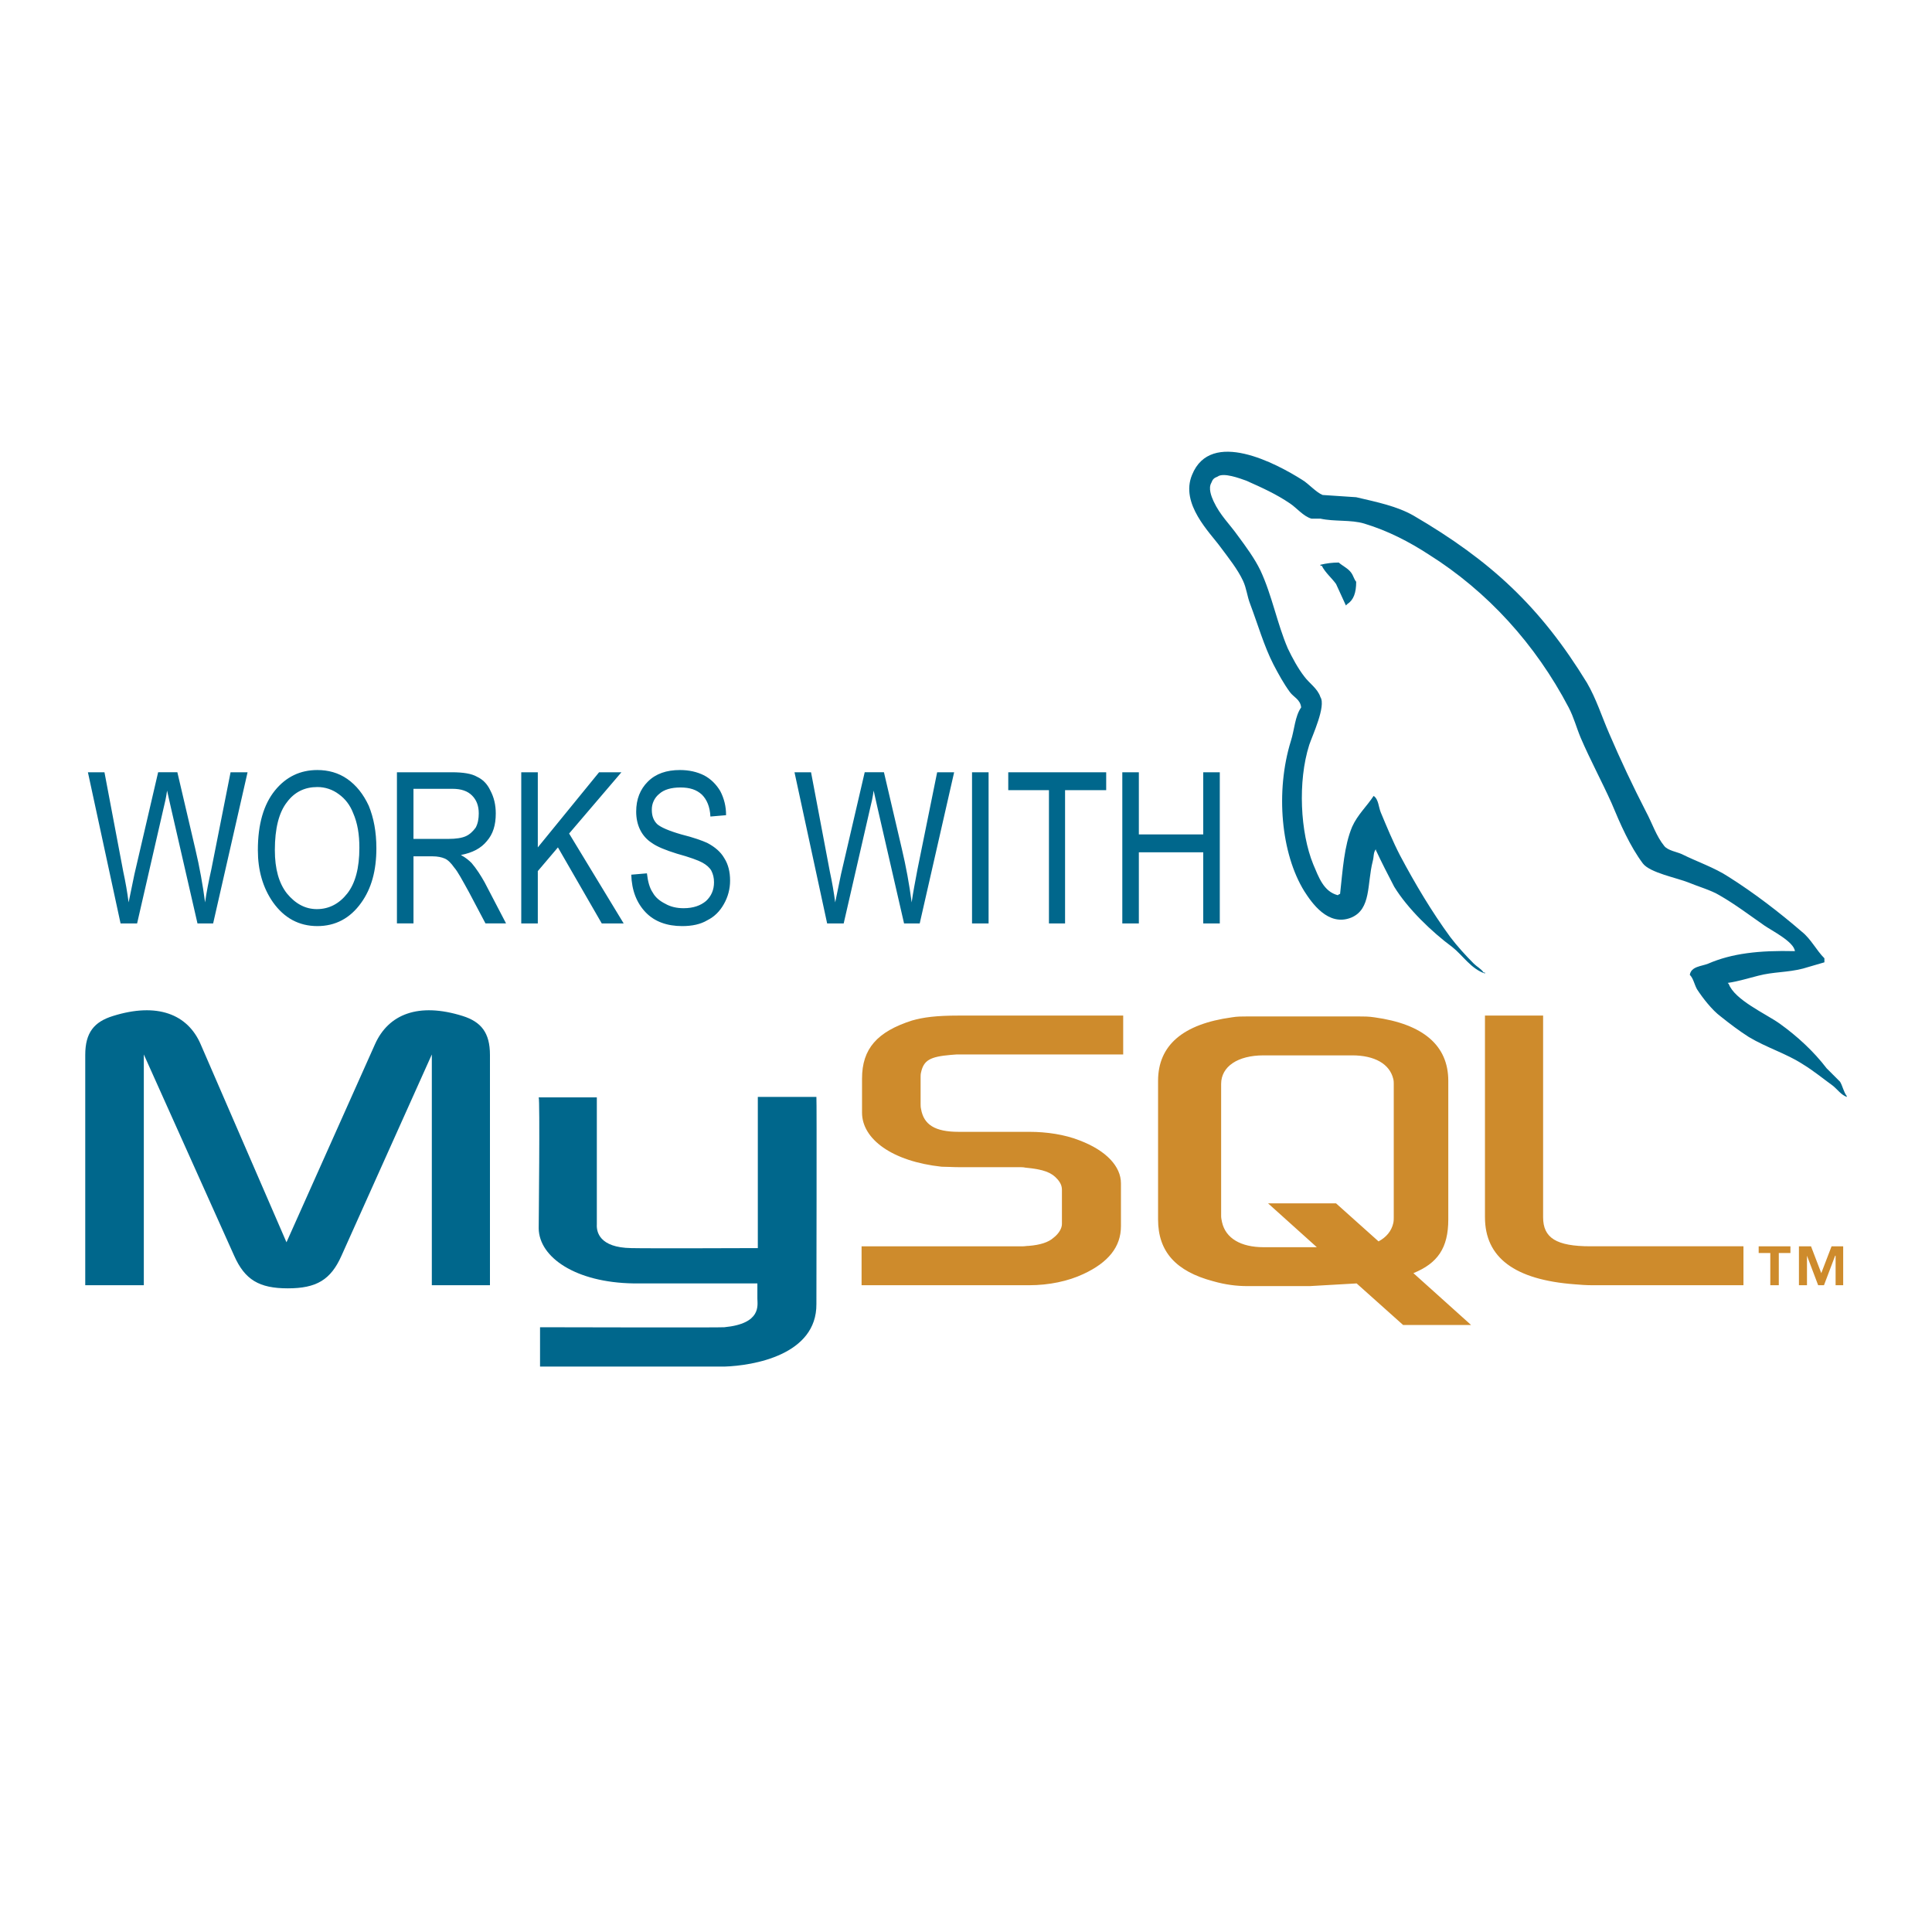
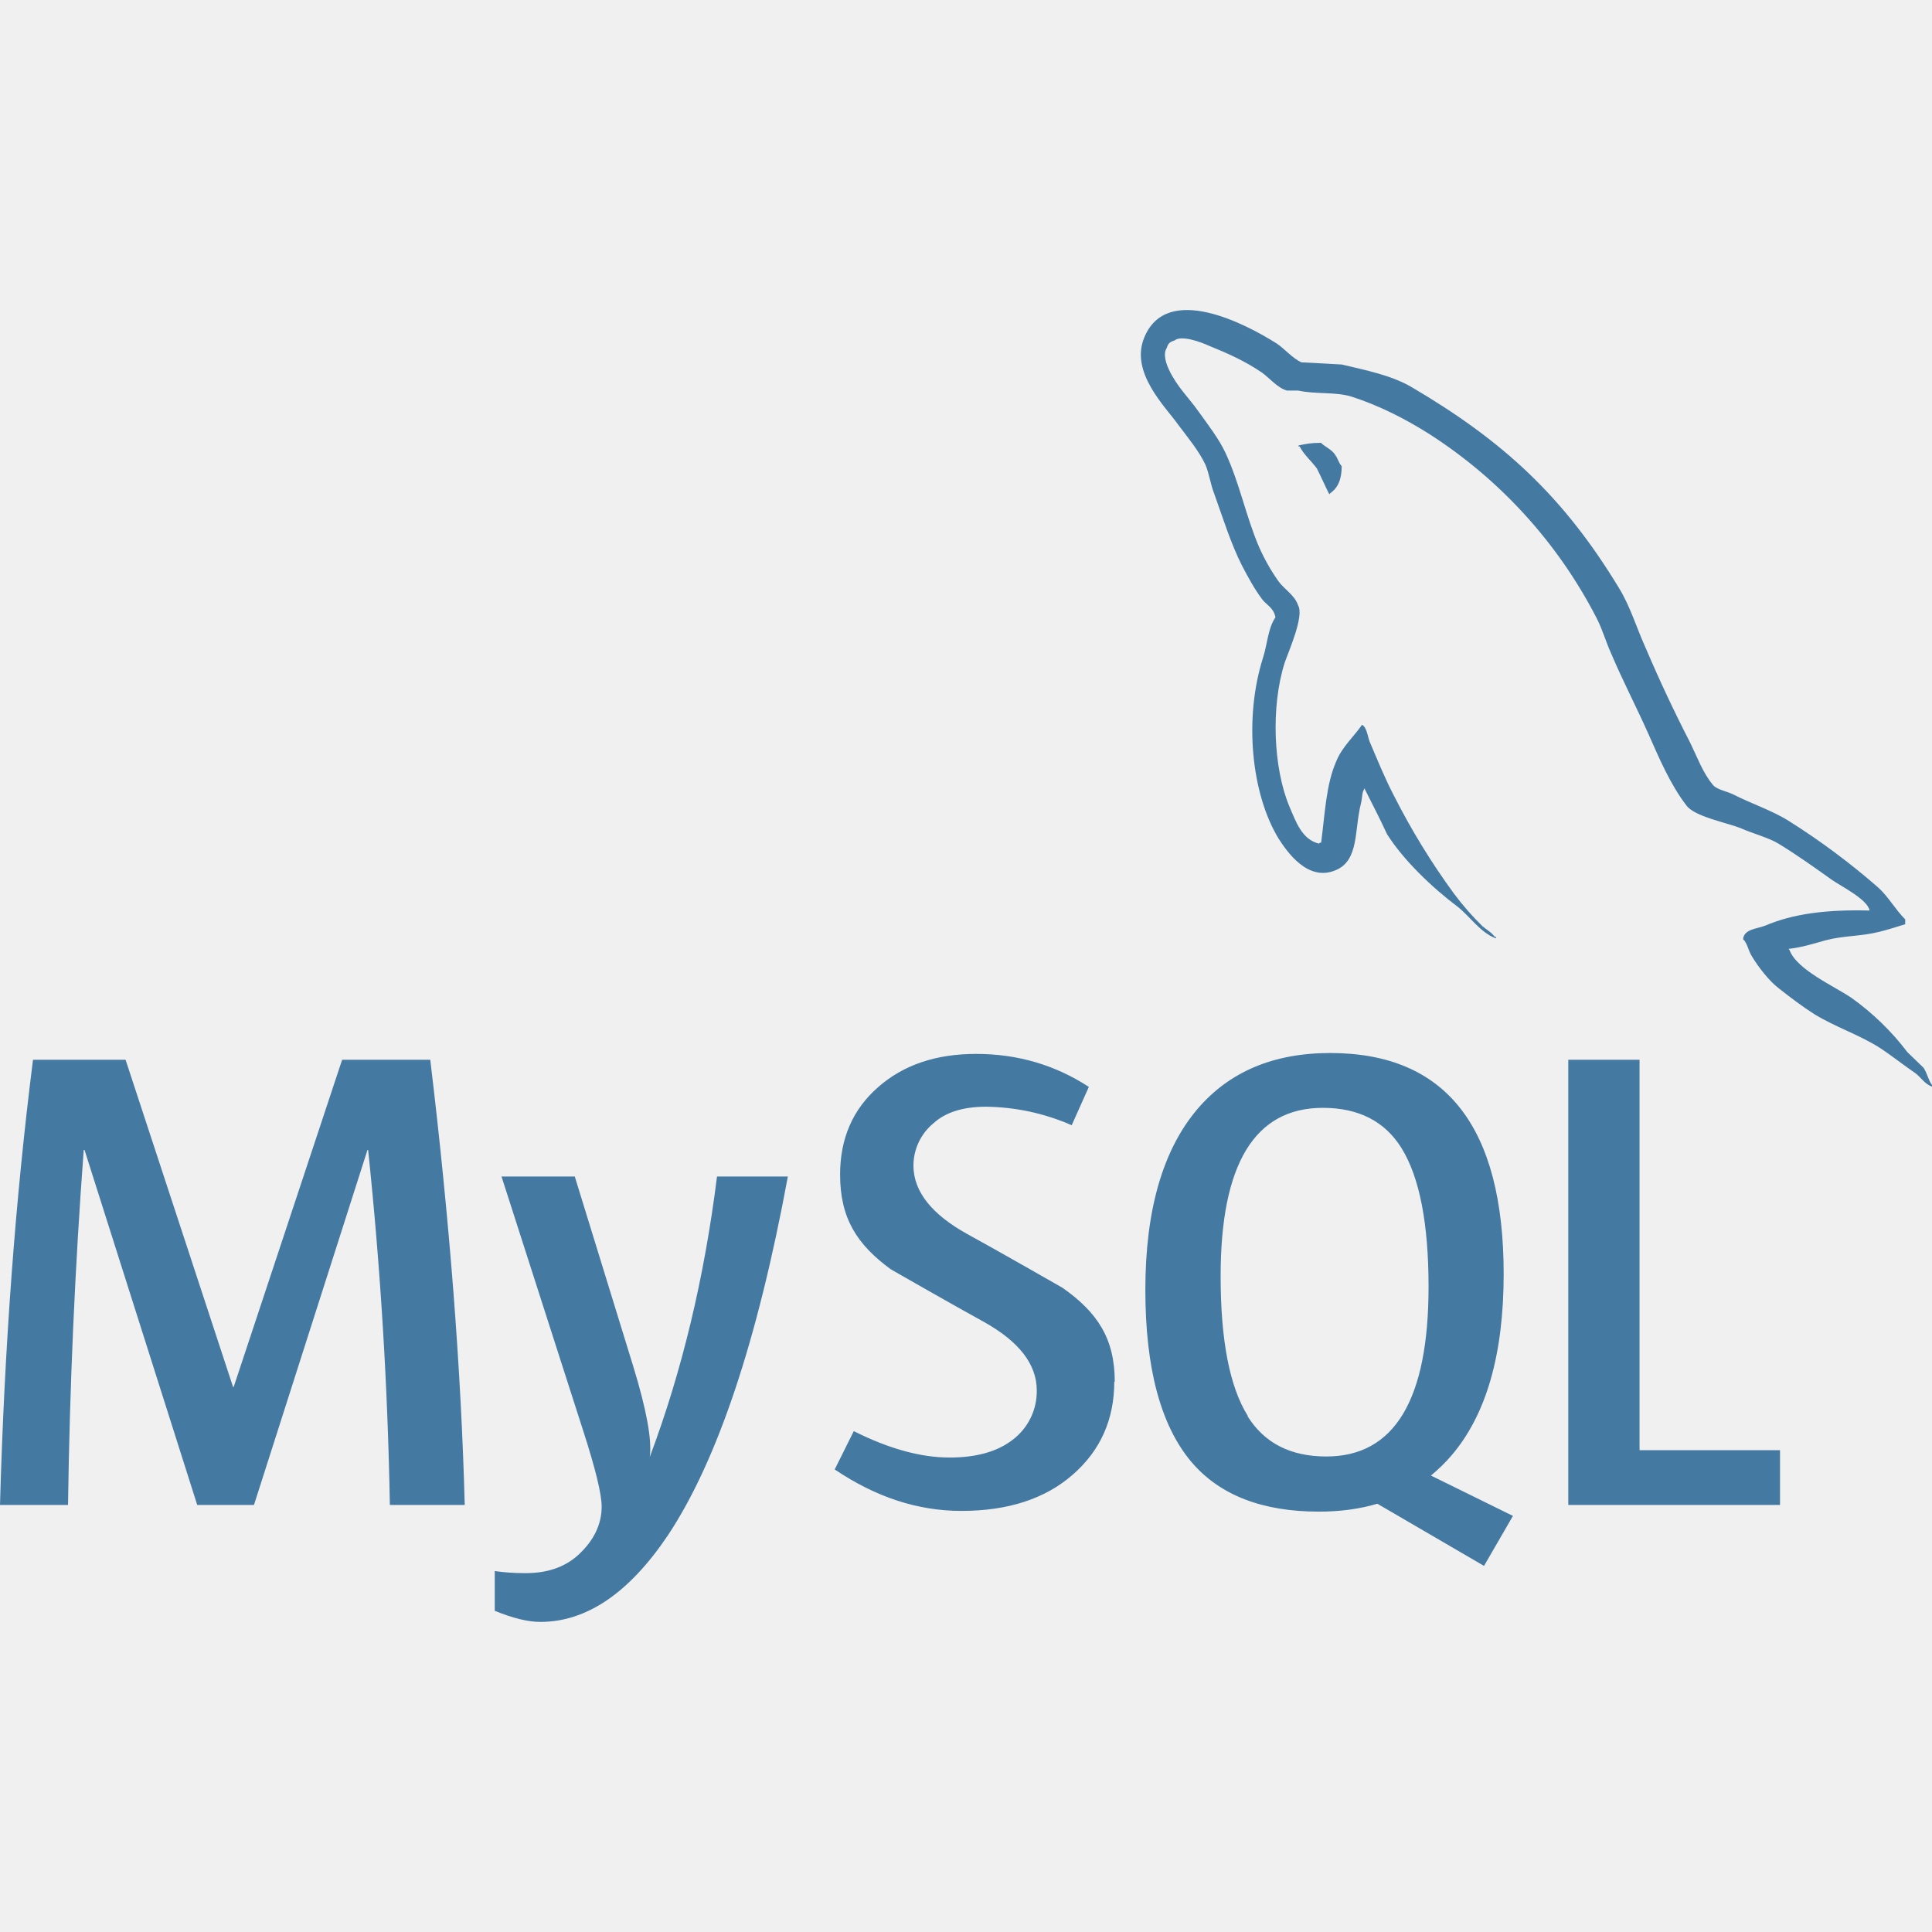
- <svg xmlns="http://www.w3.org/2000/svg" width="2500" height="2500" viewBox="0 0 192.756 192.756">
-   <g fill-rule="evenodd" clip-rule="evenodd">
-     <path fill="#fff" d="M0 0h192.756v192.756H0V0z" />
-     <path d="M8.504 128.227h5.845v-23.023l9.013 20.078c1.07 2.408 2.499 3.256 5.354 3.256 2.856 0 4.284-.848 5.354-3.256l9.013-20.078v23.023h5.8v-22.979c0-2.23-.893-3.303-2.722-3.883-4.417-1.383-7.407-.178-8.745 2.812l-8.834 19.766-8.566-19.766c-1.294-2.99-4.328-4.195-8.745-2.812-1.874.58-2.766 1.652-2.766 3.883v22.979h-.001zM53.746 109.486h5.8v12.672c-.044.713.223 2.32 3.436 2.365 1.606.043 12.537 0 12.626 0v-15.082h5.845c.044 0 0 20.568 0 20.658.044 5.086-6.291 6.156-9.191 6.246H53.88v-3.926s18.338.045 18.382 0c3.748-.357 3.302-2.23 3.302-2.855v-1.518H63.205c-5.756-.088-9.415-2.588-9.459-5.488 0-.267.134-12.937 0-13.072zM179.076 94.896c-3.568-.089-6.291.223-8.656 1.249-.668.268-1.695.268-1.828 1.116.357.355.445.936.713 1.428.58.893 1.518 2.096 2.365 2.721.893.715 1.83 1.428 2.811 2.053 1.785 1.07 3.748 1.65 5.398 2.723 1.027.623 2.008 1.428 2.99 2.141.445.357.803.893 1.383 1.115v-.088c-.312-.402-.402-.982-.67-1.43l-1.338-1.338c-1.293-1.695-2.945-3.213-4.686-4.461-1.383-.982-4.506-2.365-5.086-3.971-.045-.045-.09-.045-.09-.09.982-.135 2.143-.49 3.035-.715 1.518-.4 2.9-.312 4.461-.713.715-.224 1.428-.402 2.143-.625v-.402c-.803-.803-1.338-1.918-2.23-2.632-2.275-1.963-4.775-3.882-7.318-5.488-1.428-.937-3.168-1.517-4.684-2.275-.492-.223-1.385-.357-1.74-.803-.805-.982-1.205-2.276-1.83-3.436a123.45 123.45 0 0 1-3.658-7.764c-.758-1.74-1.295-3.48-2.23-5.087-4.641-7.585-9.594-12.18-17.312-16.687-1.65-.937-3.613-1.338-5.711-1.829-1.115-.09-2.23-.134-3.346-.224-.67-.268-1.383-1.115-2.053-1.517-2.543-1.606-9.102-5.131-10.977-.491-1.205 2.9 1.785 5.756 2.855 7.229.76 1.026 1.695 2.187 2.232 3.346.355.758.4 1.517.713 2.32.758 2.008 1.383 4.194 2.32 6.023.49.937 1.025 1.919 1.65 2.767.357.491 1.027.714 1.115 1.517-.625.892-.668 2.231-1.025 3.346-1.562 5.042-.982 11.244 1.338 14.991.715 1.115 2.365 3.569 4.686 2.633 2.008-.848 1.561-3.347 2.141-5.622.135-.491.045-.848.312-1.205v.089c.58 1.249 1.205 2.454 1.83 3.658 1.338 2.187 3.748 4.507 5.801 6.023 1.025.803 1.873 2.187 3.256 2.632v-.09h-.133c-.268-.4-.67-.579-.982-.892-.803-.803-1.695-1.785-2.365-2.677-1.828-2.499-3.479-5.265-4.996-8.121-.715-1.383-1.34-2.9-1.918-4.283-.225-.535-.225-1.338-.715-1.651-.67 1.026-1.605 1.874-2.143 3.079-.803 1.919-.936 4.283-1.203 6.693-.18.089-.135.044-.225.134-1.426-.357-1.918-1.83-2.453-3.079-1.293-3.168-1.562-8.254-.402-11.913.312-.937 1.697-3.882 1.117-4.774-.27-.848-1.117-1.383-1.607-2.052-.625-.803-1.205-1.874-1.65-2.811-1.07-2.499-1.562-5.265-2.723-7.763-.58-1.205-1.471-2.41-2.23-3.436-.848-1.205-1.785-2.052-2.453-3.48-.223-.491-.535-1.294-.223-1.83.133-.357.268-.491.623-.625.58-.446 2.232.179 2.855.401 1.607.714 2.99 1.339 4.373 2.276.67.446 1.34 1.293 2.143 1.517h.893c1.428.312 3.033.089 4.371.491 2.365.713 4.506 1.829 6.426 3.079 5.889 3.703 10.664 8.968 13.965 15.259.535 1.026.758 1.963 1.205 3.034.938 2.187 2.141 4.417 3.078 6.514.893 2.142 1.83 4.284 3.123 6.023.715.937 3.391 1.428 4.596 1.918.848.357 2.23.758 3.035 1.25 1.561.892 3.033 2.008 4.506 3.034.712.496 2.942 1.611 3.032 2.548z" fill="#00678c" />
-     <path d="M133.566 56.124a7.59 7.59 0 0 0-1.828.224v.089h.133c.357.714.982 1.205 1.428 1.829.312.714.67 1.428.982 2.142l.133-.134c.625-.401.893-1.115.893-2.23-.223-.268-.268-.58-.49-.893-.313-.447-.848-.67-1.251-1.027z" fill="#00678c" />
-     <path d="M85.96 128.227h16.731c1.963 0 3.881-.402 5.398-1.117 2.498-1.158 3.748-2.721 3.748-4.773v-4.283c0-1.65-1.428-3.256-4.148-4.283-1.473-.58-3.258-.848-4.998-.848h-7.049c-2.365 0-3.48-.715-3.748-2.275-.045-.178-.045-.357-.045-.535v-2.633c0-.178 0-.312.045-.49.268-1.205.892-1.562 2.945-1.74.178 0 .401-.045.58-.045h16.642v-3.881H95.687c-2.365 0-3.57.178-4.685.49-3.48 1.115-4.997 2.811-4.997 5.801v3.391c0 2.633 2.989 4.863 7.942 5.398.58 0 1.115.045 1.695.045h6.024c.223 0 .445 0 .623.045 1.875.178 2.633.49 3.213 1.158.312.357.447.67.447 1.072v3.391c0 .402-.268.938-.848 1.383-.492.447-1.34.715-2.455.803-.223 0-.4.045-.625.045H85.96v3.881zM148.156 121.443c0 4.016 2.945 6.246 8.969 6.693.535.045 1.115.09 1.65.09h15.17v-3.883h-15.26c-3.436 0-4.729-.848-4.729-2.9v-20.121h-5.801v20.121h.001zM115.541 121.666v-13.83c0-3.525 2.453-5.666 7.361-6.336.492-.09 1.072-.09 1.562-.09h11.064c.535 0 1.027 0 1.607.09 4.863.67 7.361 2.811 7.361 6.336v13.83c0 2.857-1.07 4.373-3.48 5.355l5.756 5.176h-6.781l-4.641-4.15-4.686.268h-6.201c-1.07 0-2.186-.133-3.436-.49-3.701-.983-5.486-2.946-5.486-6.159zm6.291-.355c0 .223.045.4.09.625.357 1.605 1.873 2.498 4.148 2.498h5.311l-4.863-4.373h6.781l4.238 3.793c.76-.402 1.295-1.027 1.473-1.83.045-.223.045-.4.045-.58v-13.295c0-.135 0-.312-.045-.492-.357-1.516-1.873-2.363-4.105-2.363h-8.834c-2.588 0-4.238 1.115-4.238 2.855v13.162h-.001zM176.623 128.227h.848v-3.213h1.16v-.67h-3.168v.67h1.16v3.213zm6.514 0h.758v-3.883h-1.16l-1.025 2.678-1.025-2.678h-1.205v3.883h.803v-2.945l1.115 2.945h.58l1.115-2.945h.045v2.945h-.001z" fill="#ce8b2c" />
-     <path d="M12.029 92.13L8.771 77.049h1.651l1.874 9.905c.223 1.026.402 2.052.536 3.078l.58-2.811 2.365-10.173h1.918l1.785 7.63c.446 1.874.758 3.658.981 5.354.134-.981.357-2.097.625-3.301l1.918-9.682H24.7L21.265 92.13h-1.562l-2.632-11.467-.402-1.785c-.089.669-.223 1.25-.357 1.785L13.679 92.13h-1.65zM25.727 84.813c0-2.588.58-4.551 1.695-5.935 1.116-1.383 2.543-2.052 4.239-2.052 1.07 0 2.097.268 2.989.892s1.606 1.517 2.142 2.677c.491 1.204.759 2.587.759 4.238 0 2.231-.491 4.016-1.518 5.443-1.115 1.562-2.587 2.32-4.372 2.32-1.83 0-3.302-.803-4.417-2.365-1.027-1.47-1.517-3.21-1.517-5.218zm1.695 0c0 1.874.401 3.302 1.205 4.328.848 1.026 1.829 1.562 2.989 1.562 1.205 0 2.231-.536 3.034-1.562s1.205-2.543 1.205-4.551c0-1.338-.178-2.454-.625-3.479-.312-.803-.803-1.428-1.428-1.874a3.529 3.529 0 0 0-2.142-.714c-1.25 0-2.276.49-3.034 1.517-.803 1.025-1.204 2.631-1.204 4.773zM39.602 92.13V77.049h5.488c1.115 0 1.963.134 2.499.446.58.268 1.026.714 1.338 1.383.357.669.536 1.428.536 2.275 0 1.161-.268 2.053-.892 2.767-.581.714-1.428 1.16-2.588 1.383.491.268.803.536 1.071.803.491.58.893 1.205 1.294 1.918l2.141 4.105h-2.052l-1.651-3.124c-.669-1.205-1.115-2.052-1.472-2.454-.312-.446-.625-.759-.937-.893s-.714-.223-1.249-.223h-1.874v6.693h-1.652v.002zm1.651-8.433h3.48c.758 0 1.338-.089 1.74-.268.401-.178.713-.491.981-.848.223-.402.312-.893.312-1.428 0-.758-.223-1.338-.669-1.784-.446-.446-1.071-.669-1.963-.669h-3.882v4.997h.001zM52.006 92.13V77.049h1.651v7.496l6.113-7.496H62l-5.22 6.113 5.443 8.968h-2.186l-4.372-7.585-2.008 2.365v5.22h-1.651zM62.982 87.267l1.562-.134c.089.803.268 1.472.58 1.918.268.491.714.848 1.249 1.115.536.312 1.16.446 1.83.446.981 0 1.695-.268 2.231-.713.535-.491.803-1.116.803-1.874 0-.446-.089-.803-.268-1.16-.178-.312-.491-.58-.893-.803-.401-.223-1.249-.535-2.543-.892-1.16-.357-2.008-.714-2.499-1.071a3.256 3.256 0 0 1-1.16-1.294c-.268-.536-.402-1.16-.402-1.829 0-1.25.402-2.231 1.16-2.99.803-.803 1.874-1.16 3.212-1.16.892 0 1.695.178 2.409.535.669.357 1.205.892 1.606 1.562a5.06 5.06 0 0 1 .58 2.409l-1.562.134c-.045-.981-.357-1.695-.848-2.186-.536-.491-1.205-.714-2.141-.714-.938 0-1.651.223-2.098.625a1.99 1.99 0 0 0-.758 1.606c0 .625.179 1.071.536 1.428.356.312 1.16.669 2.409 1.026 1.249.312 2.097.625 2.588.848.759.401 1.338.892 1.695 1.517.402.625.58 1.383.58 2.231a4.67 4.67 0 0 1-.625 2.364c-.402.714-.937 1.25-1.651 1.606-.669.401-1.517.58-2.499.58-1.517 0-2.766-.446-3.658-1.383s-1.381-2.186-1.425-3.747zM82.524 92.13l-3.257-15.081h1.651l1.874 9.905c.223 1.026.401 2.052.536 3.078l.58-2.811 2.364-10.173h1.919l1.784 7.63a52.74 52.74 0 0 1 .982 5.354c.134-.981.357-2.097.58-3.301l1.963-9.682h1.695L91.76 92.13h-1.562l-2.633-11.467-.401-1.785c-.089.669-.223 1.25-.357 1.785L84.175 92.13h-1.651zM96.98 92.13V77.049h1.651V92.13H96.98zM104.654 92.13V78.834h-4.06v-1.785h9.771v1.785h-4.103V92.13h-1.608zM111.973 92.13V77.049h1.65v6.202h6.424v-6.202h1.652V92.13h-1.652v-7.094h-6.424v7.094h-1.65z" fill="#00678c" />
-   </g>
+ <svg xmlns="http://www.w3.org/2000/svg" fill="#4479A1" role="img" viewBox="0 0 24 24">
+   <path d="M16.405 5.501c-.115 0-.193.014-.274.033v.013h.014c.054.104.146.18.214.273.054.107.1.214.154.32l.014-.015c.094-.066.14-.172.14-.333-.04-.047-.046-.094-.08-.14-.04-.067-.126-.1-.18-.153zM5.77 18.695h-.927a50.854 50.854 0 00-.27-4.41h-.008l-1.41 4.41H2.45l-1.4-4.41h-.01a72.892 72.892 0 00-.195 4.41H0c.055-1.966.192-3.81.41-5.53h1.15l1.335 4.064h.008l1.347-4.064h1.095c.242 2.015.384 3.86.428 5.53zm4.017-4.08c-.378 2.045-.876 3.533-1.492 4.46-.482.716-1.01 1.073-1.583 1.073-.153 0-.34-.046-.566-.138v-.494c.11.017.24.026.386.026.268 0 .483-.075.647-.222.197-.18.295-.382.295-.605 0-.155-.077-.47-.23-.944L6.23 14.615h.91l.727 2.36c.164.536.233.91.205 1.123.4-1.064.678-2.227.835-3.483zm12.325 4.08h-2.63v-5.53h.885v4.85h1.745zm-3.32.135l-1.016-.5c.09-.076.177-.158.255-.25.433-.506.648-1.258.648-2.253 0-1.83-.718-2.746-2.155-2.746-.704 0-1.254.232-1.65.697-.43.508-.646 1.256-.646 2.245 0 .972.19 1.686.574 2.14.35.41.877.615 1.583.615.264 0 .506-.033.725-.098l1.325.772.36-.622zM15.5 17.588c-.225-.36-.337-.94-.337-1.736 0-1.393.424-2.09 1.27-2.09.443 0 .77.167.977.5.224.362.336.936.336 1.723 0 1.404-.424 2.108-1.27 2.108-.445 0-.77-.167-.978-.5zm-1.658-.425c0 .47-.172.856-.516 1.156-.344.3-.803.45-1.384.45-.543 0-1.064-.172-1.573-.515l.237-.476c.438.22.833.328 1.19.328.332 0 .593-.073.783-.22a.754.754 0 00.3-.615c0-.33-.23-.61-.648-.845-.388-.213-1.163-.657-1.163-.657-.422-.307-.632-.636-.632-1.177 0-.45.157-.81.47-1.085.315-.278.72-.415 1.22-.415.512 0 .98.136 1.4.41l-.213.476a2.726 2.726 0 00-1.064-.23c-.283 0-.502.068-.654.206a.685.685 0 00-.248.524c0 .328.234.61.666.85.393.215 1.187.67 1.187.67.433.305.648.63.648 1.168zm9.382-5.852c-.535-.014-.95.04-1.297.188-.1.04-.26.04-.274.167.055.053.063.14.11.214.08.134.218.313.346.407.14.11.28.216.427.31.26.16.555.255.81.416.145.094.293.213.44.313.073.05.12.14.214.172v-.02c-.046-.06-.06-.147-.105-.214-.067-.067-.134-.127-.2-.193a3.223 3.223 0 00-.695-.675c-.214-.146-.682-.35-.77-.595l-.013-.014c.146-.013.32-.066.46-.106.227-.06.435-.047.67-.106.106-.027.213-.06.32-.094v-.06c-.12-.12-.21-.283-.334-.395a8.867 8.867 0 00-1.104-.823c-.21-.134-.476-.22-.697-.334-.08-.04-.214-.06-.26-.127-.12-.146-.19-.34-.275-.514a17.69 17.69 0 01-.547-1.163c-.12-.262-.193-.523-.34-.763-.69-1.137-1.437-1.826-2.586-2.5-.247-.14-.543-.2-.856-.274-.167-.008-.334-.02-.5-.027-.11-.047-.216-.174-.31-.235-.38-.24-1.364-.76-1.644-.072-.18.434.267.862.422 1.082.115.153.26.328.34.5.047.116.06.235.107.356.106.294.207.622.347.897.073.14.153.287.247.413.054.073.146.107.167.227-.094.136-.1.334-.154.5-.24.757-.146 1.693.194 2.25.107.166.362.534.703.393.3-.12.234-.5.32-.835.02-.08.007-.133.048-.187v.015c.094.188.188.367.274.555.206.328.566.668.867.895.16.12.287.328.487.402v-.02h-.015c-.043-.058-.1-.086-.154-.133a3.445 3.445 0 01-.35-.4 8.76 8.76 0 01-.747-1.218c-.11-.21-.202-.436-.29-.643-.04-.08-.04-.2-.107-.24-.1.146-.247.273-.32.453-.127.288-.14.642-.188 1.01-.027.007-.014 0-.027.014-.214-.052-.287-.274-.367-.46-.2-.475-.233-1.238-.06-1.785.047-.14.247-.582.167-.716-.042-.127-.174-.2-.247-.303a2.478 2.478 0 01-.24-.427c-.16-.374-.24-.788-.414-1.162-.08-.173-.22-.354-.334-.513-.127-.18-.267-.307-.368-.52-.033-.073-.08-.194-.027-.274.014-.054.042-.075.094-.09.088-.072.335.022.422.062.247.1.455.194.662.334.094.066.195.193.315.226h.14c.214.047.455.014.655.073.355.114.675.28.962.46a5.953 5.953 0 012.085 2.286c.08.154.115.295.188.455.14.33.313.663.455.982.14.315.275.636.476.897.1.14.502.213.682.286.133.06.34.115.46.188.23.14.454.3.67.454.11.076.443.243.463.378z" />
</svg>
